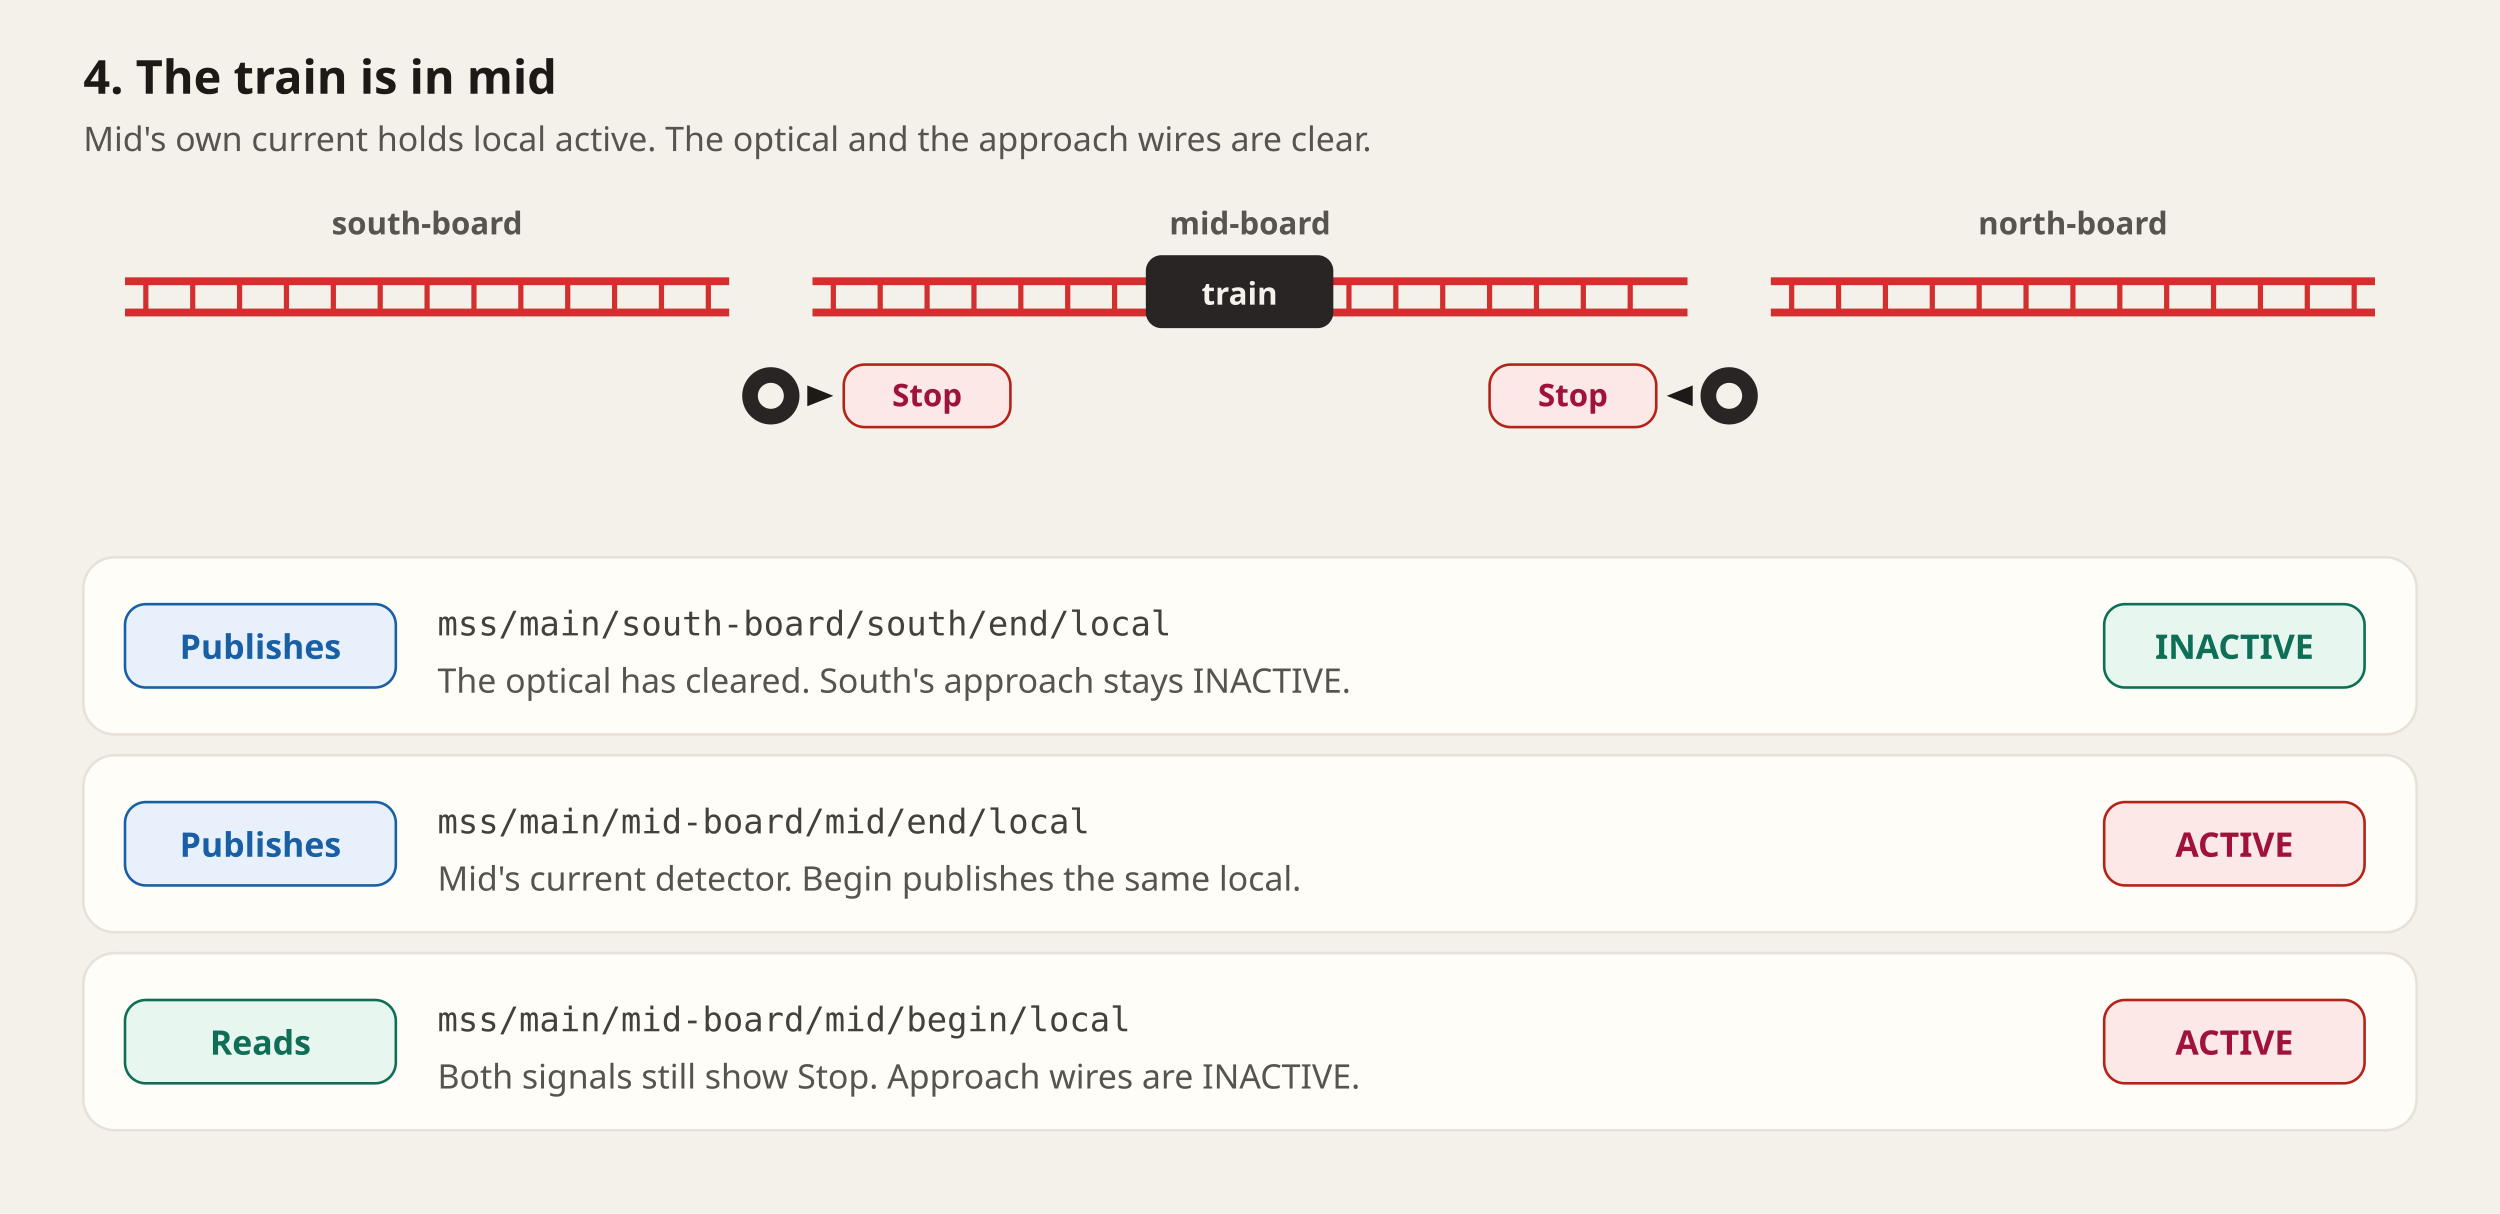
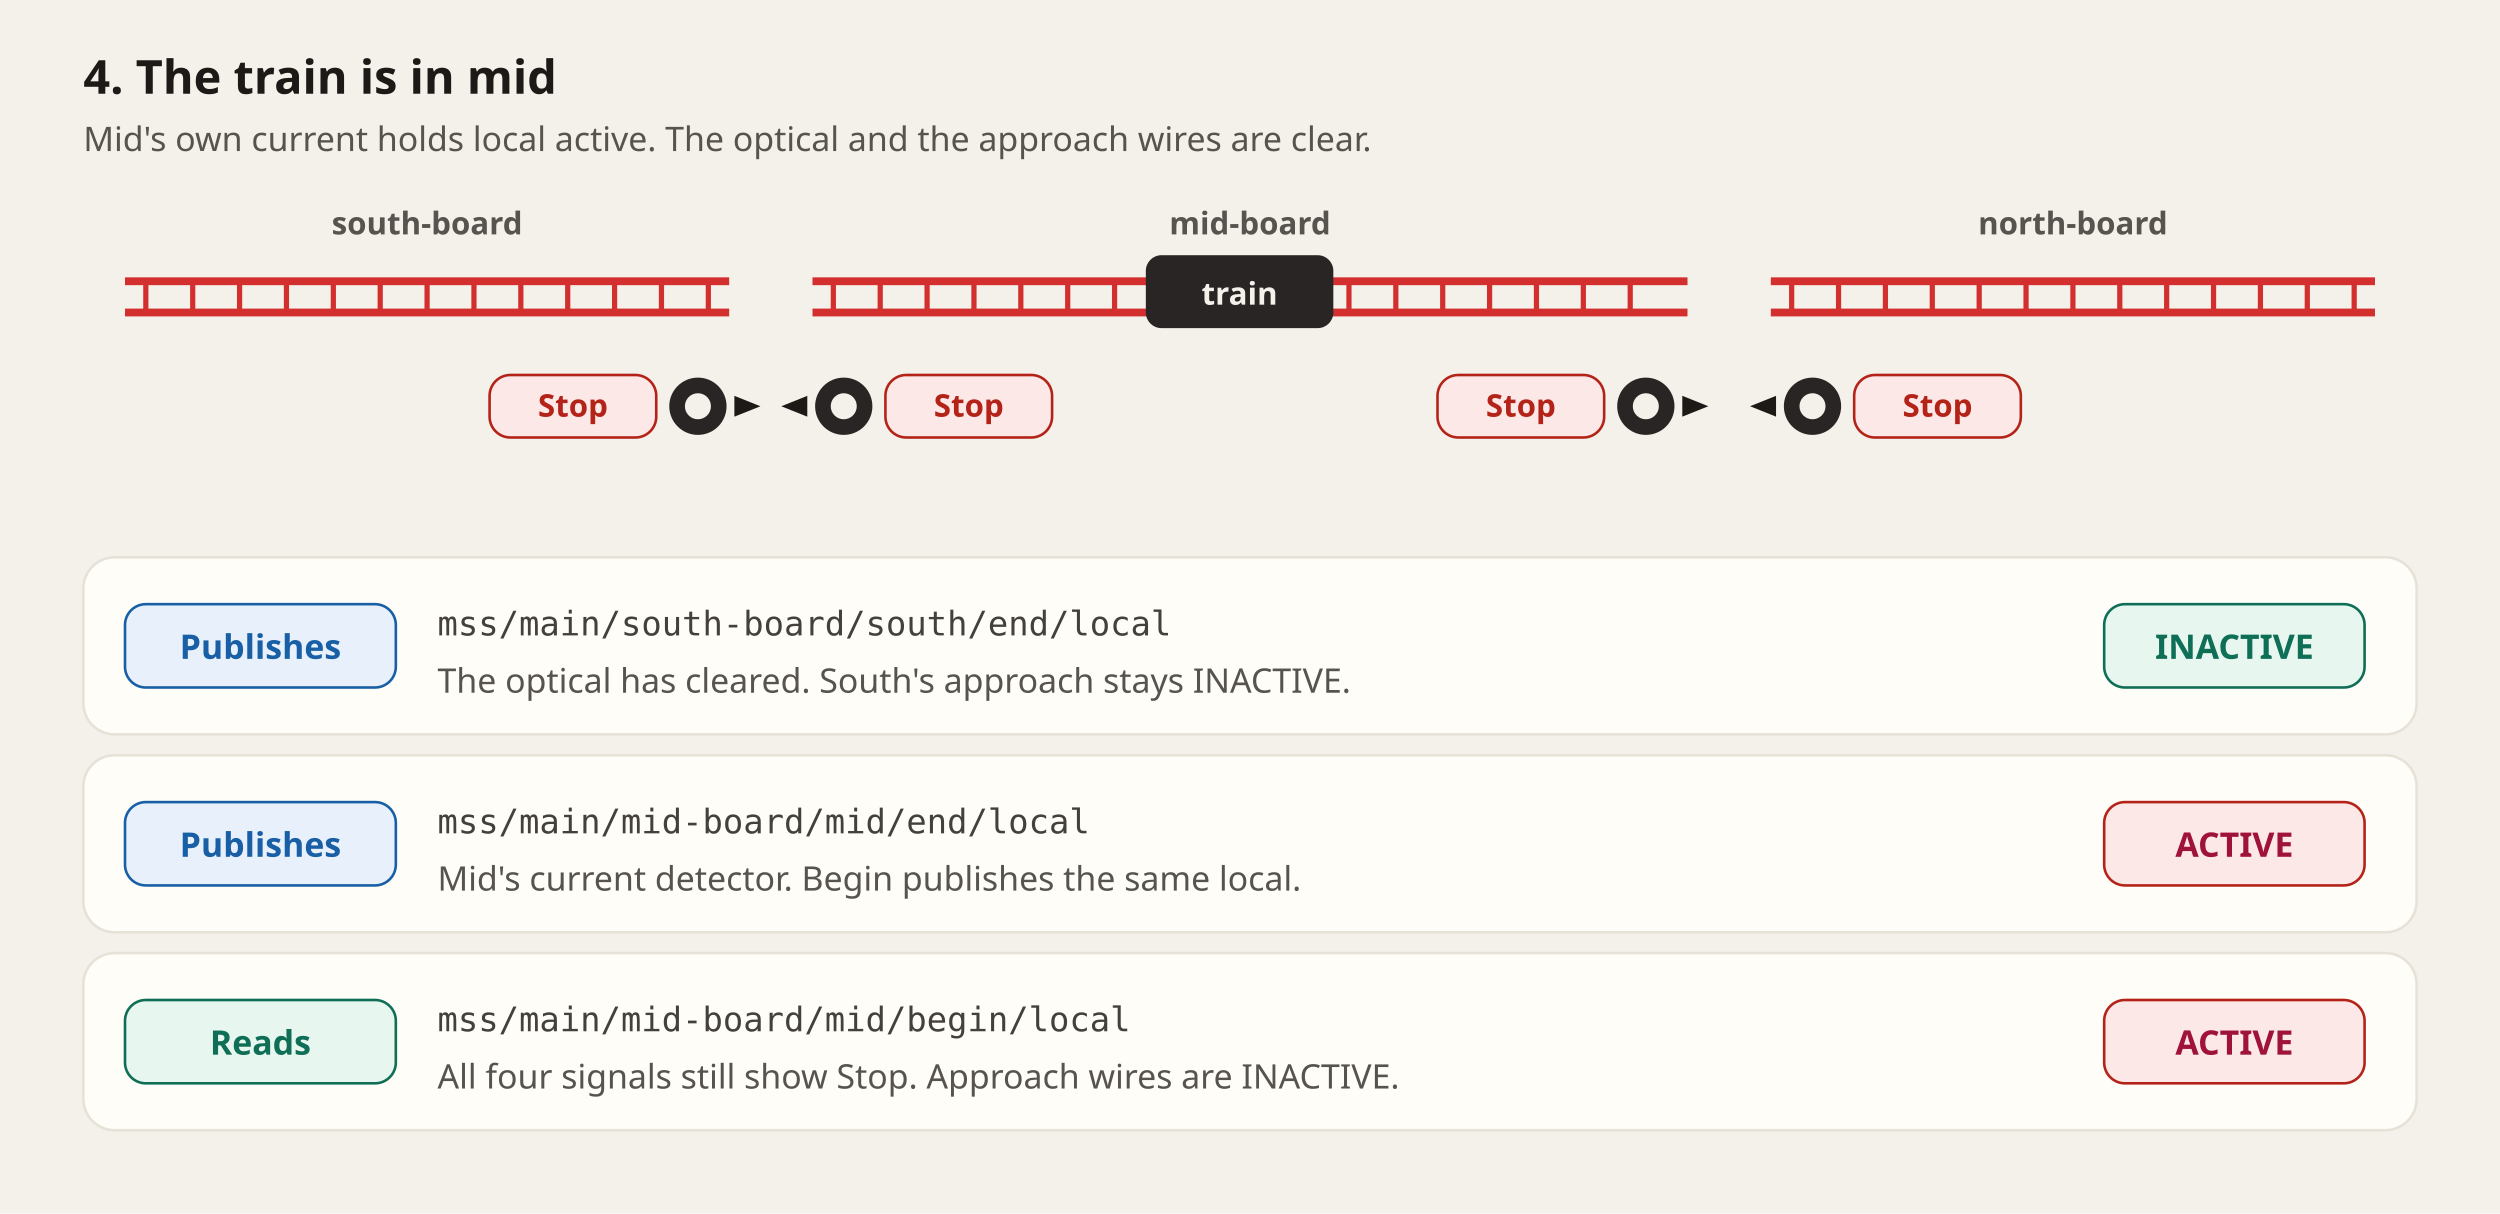
<svg xmlns="http://www.w3.org/2000/svg" width="960" height="466" viewBox="0 0 960 466" role="img" aria-labelledby="tmss-run-mid.svg dmss-run-mid.svg">
  <rect width="960" height="466" fill="#f4f1ea" />
  <g font-family="ui-sans-serif, system-ui, sans-serif" fill="#1c1917">
    <text x="32" y="36" font-size="18" font-weight="600">4. The train is in mid</text>
    <text x="32" y="58" fill="#57534e" font-size="13">Mid's own current holds local active. The optical and the approach wires are clear.</text>
    <g fill="#57534e" font-size="12" font-weight="600" text-anchor="middle">
      <text x="164" y="90">south-board</text>
      <text x="480" y="90">mid-board</text>
      <text x="796" y="90">north-board</text>
    </g>
    <g stroke="#d32f2f" stroke-width="3" stroke-linecap="butt">
      <line x1="48" y1="108" x2="280" y2="108" />
      <line x1="48" y1="120" x2="280" y2="120" />
      <line x1="312" y1="108" x2="648" y2="108" />
      <line x1="312" y1="120" x2="648" y2="120" />
      <line x1="680" y1="108" x2="912" y2="108" />
      <line x1="680" y1="120" x2="912" y2="120" />
    </g>
    <g stroke="#d32f2f" stroke-width="2">
      <line x1="56" y1="108" x2="56" y2="120" />
      <line x1="74" y1="108" x2="74" y2="120" />
      <line x1="92" y1="108" x2="92" y2="120" />
      <line x1="110" y1="108" x2="110" y2="120" />
      <line x1="128" y1="108" x2="128" y2="120" />
      <line x1="146" y1="108" x2="146" y2="120" />
      <line x1="164" y1="108" x2="164" y2="120" />
      <line x1="182" y1="108" x2="182" y2="120" />
      <line x1="200" y1="108" x2="200" y2="120" />
      <line x1="218" y1="108" x2="218" y2="120" />
      <line x1="236" y1="108" x2="236" y2="120" />
      <line x1="254" y1="108" x2="254" y2="120" />
      <line x1="272" y1="108" x2="272" y2="120" />
      <line x1="320" y1="108" x2="320" y2="120" />
      <line x1="338" y1="108" x2="338" y2="120" />
      <line x1="356" y1="108" x2="356" y2="120" />
      <line x1="374" y1="108" x2="374" y2="120" />
      <line x1="392" y1="108" x2="392" y2="120" />
      <line x1="410" y1="108" x2="410" y2="120" />
      <line x1="428" y1="108" x2="428" y2="120" />
      <line x1="446" y1="108" x2="446" y2="120" />
      <line x1="464" y1="108" x2="464" y2="120" />
      <line x1="482" y1="108" x2="482" y2="120" />
      <line x1="500" y1="108" x2="500" y2="120" />
      <line x1="518" y1="108" x2="518" y2="120" />
      <line x1="536" y1="108" x2="536" y2="120" />
      <line x1="554" y1="108" x2="554" y2="120" />
      <line x1="572" y1="108" x2="572" y2="120" />
      <line x1="590" y1="108" x2="590" y2="120" />
      <line x1="608" y1="108" x2="608" y2="120" />
      <line x1="626" y1="108" x2="626" y2="120" />
      <line x1="688" y1="108" x2="688" y2="120" />
      <line x1="706" y1="108" x2="706" y2="120" />
      <line x1="724" y1="108" x2="724" y2="120" />
      <line x1="742" y1="108" x2="742" y2="120" />
      <line x1="760" y1="108" x2="760" y2="120" />
      <line x1="778" y1="108" x2="778" y2="120" />
      <line x1="796" y1="108" x2="796" y2="120" />
      <line x1="814" y1="108" x2="814" y2="120" />
      <line x1="832" y1="108" x2="832" y2="120" />
      <line x1="850" y1="108" x2="850" y2="120" />
      <line x1="868" y1="108" x2="868" y2="120" />
      <line x1="886" y1="108" x2="886" y2="120" />
      <line x1="904" y1="108" x2="904" y2="120" />
    </g>
    <rect x="440" y="98" width="72" height="28" rx="6" fill="#292524" />
    <text x="476" y="117" text-anchor="middle" fill="#f4f1ea" font-size="12" font-weight="600">train</text>
-     <g transform="translate(296 152)">
+     <g transform="translate(268 156)">
      <circle cx="0" cy="0" r="11" fill="#292524" />
      <circle cx="0" cy="0" r="5" fill="#f4f1ea" />
      <polygon points="14,-4 24,0 14,4" fill="#1c1917" />
    </g>
-     <rect x="324" y="140" width="64" height="24" rx="8" fill="#fde8e8" stroke="#b42318" />
-     <text x="356.0" y="156" text-anchor="middle" fill="#9f1239" font-size="12" font-weight="600">Stop</text>
-     <g transform="translate(664 152) scale(-1 1)">
+     <rect x="188" y="144" width="64" height="24" rx="8" fill="#fde8e8" stroke="#b42318" />
+     <text x="220.0" y="160" text-anchor="middle" fill="#b42318" font-size="12" font-weight="600">Stop</text>
+     <g transform="translate(324 156) scale(-1 1)">
      <circle cx="0" cy="0" r="11" fill="#292524" />
      <circle cx="0" cy="0" r="5" fill="#f4f1ea" />
      <polygon points="14,-4 24,0 14,4" fill="#1c1917" />
    </g>
-     <rect x="572" y="140" width="64" height="24" rx="8" fill="#fde8e8" stroke="#b42318" />
-     <text x="604.0" y="156" text-anchor="middle" fill="#9f1239" font-size="12" font-weight="600">Stop</text>
+     <rect x="340" y="144" width="64" height="24" rx="8" fill="#fde8e8" stroke="#b42318" />
+     <text x="372.0" y="160" text-anchor="middle" fill="#b42318" font-size="12" font-weight="600">Stop</text>
+     <g transform="translate(632 156)">
+       <circle cx="0" cy="0" r="11" fill="#292524" />
+       <circle cx="0" cy="0" r="5" fill="#f4f1ea" />
+       <polygon points="14,-4 24,0 14,4" fill="#1c1917" />
+     </g>
+     <rect x="552" y="144" width="64" height="24" rx="8" fill="#fde8e8" stroke="#b42318" />
+     <text x="584.0" y="160" text-anchor="middle" fill="#b42318" font-size="12" font-weight="600">Stop</text>
+     <g transform="translate(696 156) scale(-1 1)">
+       <circle cx="0" cy="0" r="11" fill="#292524" />
+       <circle cx="0" cy="0" r="5" fill="#f4f1ea" />
+       <polygon points="14,-4 24,0 14,4" fill="#1c1917" />
+     </g>
+     <rect x="712" y="144" width="64" height="24" rx="8" fill="#fde8e8" stroke="#b42318" />
+     <text x="744.0" y="160" text-anchor="middle" fill="#b42318" font-size="12" font-weight="600">Stop</text>
    <rect x="32" y="214" width="896" height="68" rx="12" fill="#fffdf8" stroke="#e7e2d8" />
    <rect x="48" y="232" width="104" height="32" rx="8" fill="#e8f1fb" stroke="#185fa5" />
    <text x="100" y="253" text-anchor="middle" fill="#185fa5" font-size="13" font-weight="600">Publishes</text>
    <text x="168" y="244" fill="#44403c" font-family="ui-monospace, SFMono-Regular, Menlo, monospace" font-size="13">mss/main/south-board/south/end/local</text>
    <text x="168" y="266" fill="#57534e" font-size="13">The optical has cleared. South's approach stays INACTIVE.</text>
    <rect x="808" y="232" width="100" height="32" rx="8" fill="#e7f6ef" stroke="#0f6e56" />
    <text x="858" y="253" text-anchor="middle" fill="#0f6e56" font-size="13" font-weight="600">INACTIVE</text>
    <rect x="32" y="290" width="896" height="68" rx="12" fill="#fffdf8" stroke="#e7e2d8" />
    <rect x="48" y="308" width="104" height="32" rx="8" fill="#e8f1fb" stroke="#185fa5" />
    <text x="100" y="329" text-anchor="middle" fill="#185fa5" font-size="13" font-weight="600">Publishes</text>
    <text x="168" y="320" fill="#44403c" font-family="ui-monospace, SFMono-Regular, Menlo, monospace" font-size="13">mss/main/mid-board/mid/end/local</text>
    <text x="168" y="342" fill="#57534e" font-size="13">Mid's current detector. Begin publishes the same local.</text>
    <rect x="808" y="308" width="100" height="32" rx="8" fill="#fde8e8" stroke="#b42318" />
    <text x="858" y="329" text-anchor="middle" fill="#9f1239" font-size="13" font-weight="600">ACTIVE</text>
    <rect x="32" y="366" width="896" height="68" rx="12" fill="#fffdf8" stroke="#e7e2d8" />
    <rect x="48" y="384" width="104" height="32" rx="8" fill="#e7f6ef" stroke="#0f6e56" />
    <text x="100" y="405" text-anchor="middle" fill="#0f6e56" font-size="13" font-weight="600">Reads</text>
    <text x="168" y="396" fill="#44403c" font-family="ui-monospace, SFMono-Regular, Menlo, monospace" font-size="13">mss/main/mid-board/mid/begin/local</text>
-     <text x="168" y="418" fill="#57534e" font-size="13">Both signals still show Stop. Approach wires are INACTIVE.</text>
+     <text x="168" y="418" fill="#57534e" font-size="13">All four signals still show Stop. Approach wires are INACTIVE.</text>
    <rect x="808" y="384" width="100" height="32" rx="8" fill="#fde8e8" stroke="#b42318" />
    <text x="858" y="405" text-anchor="middle" fill="#9f1239" font-size="13" font-weight="600">ACTIVE</text>
  </g>
</svg>
